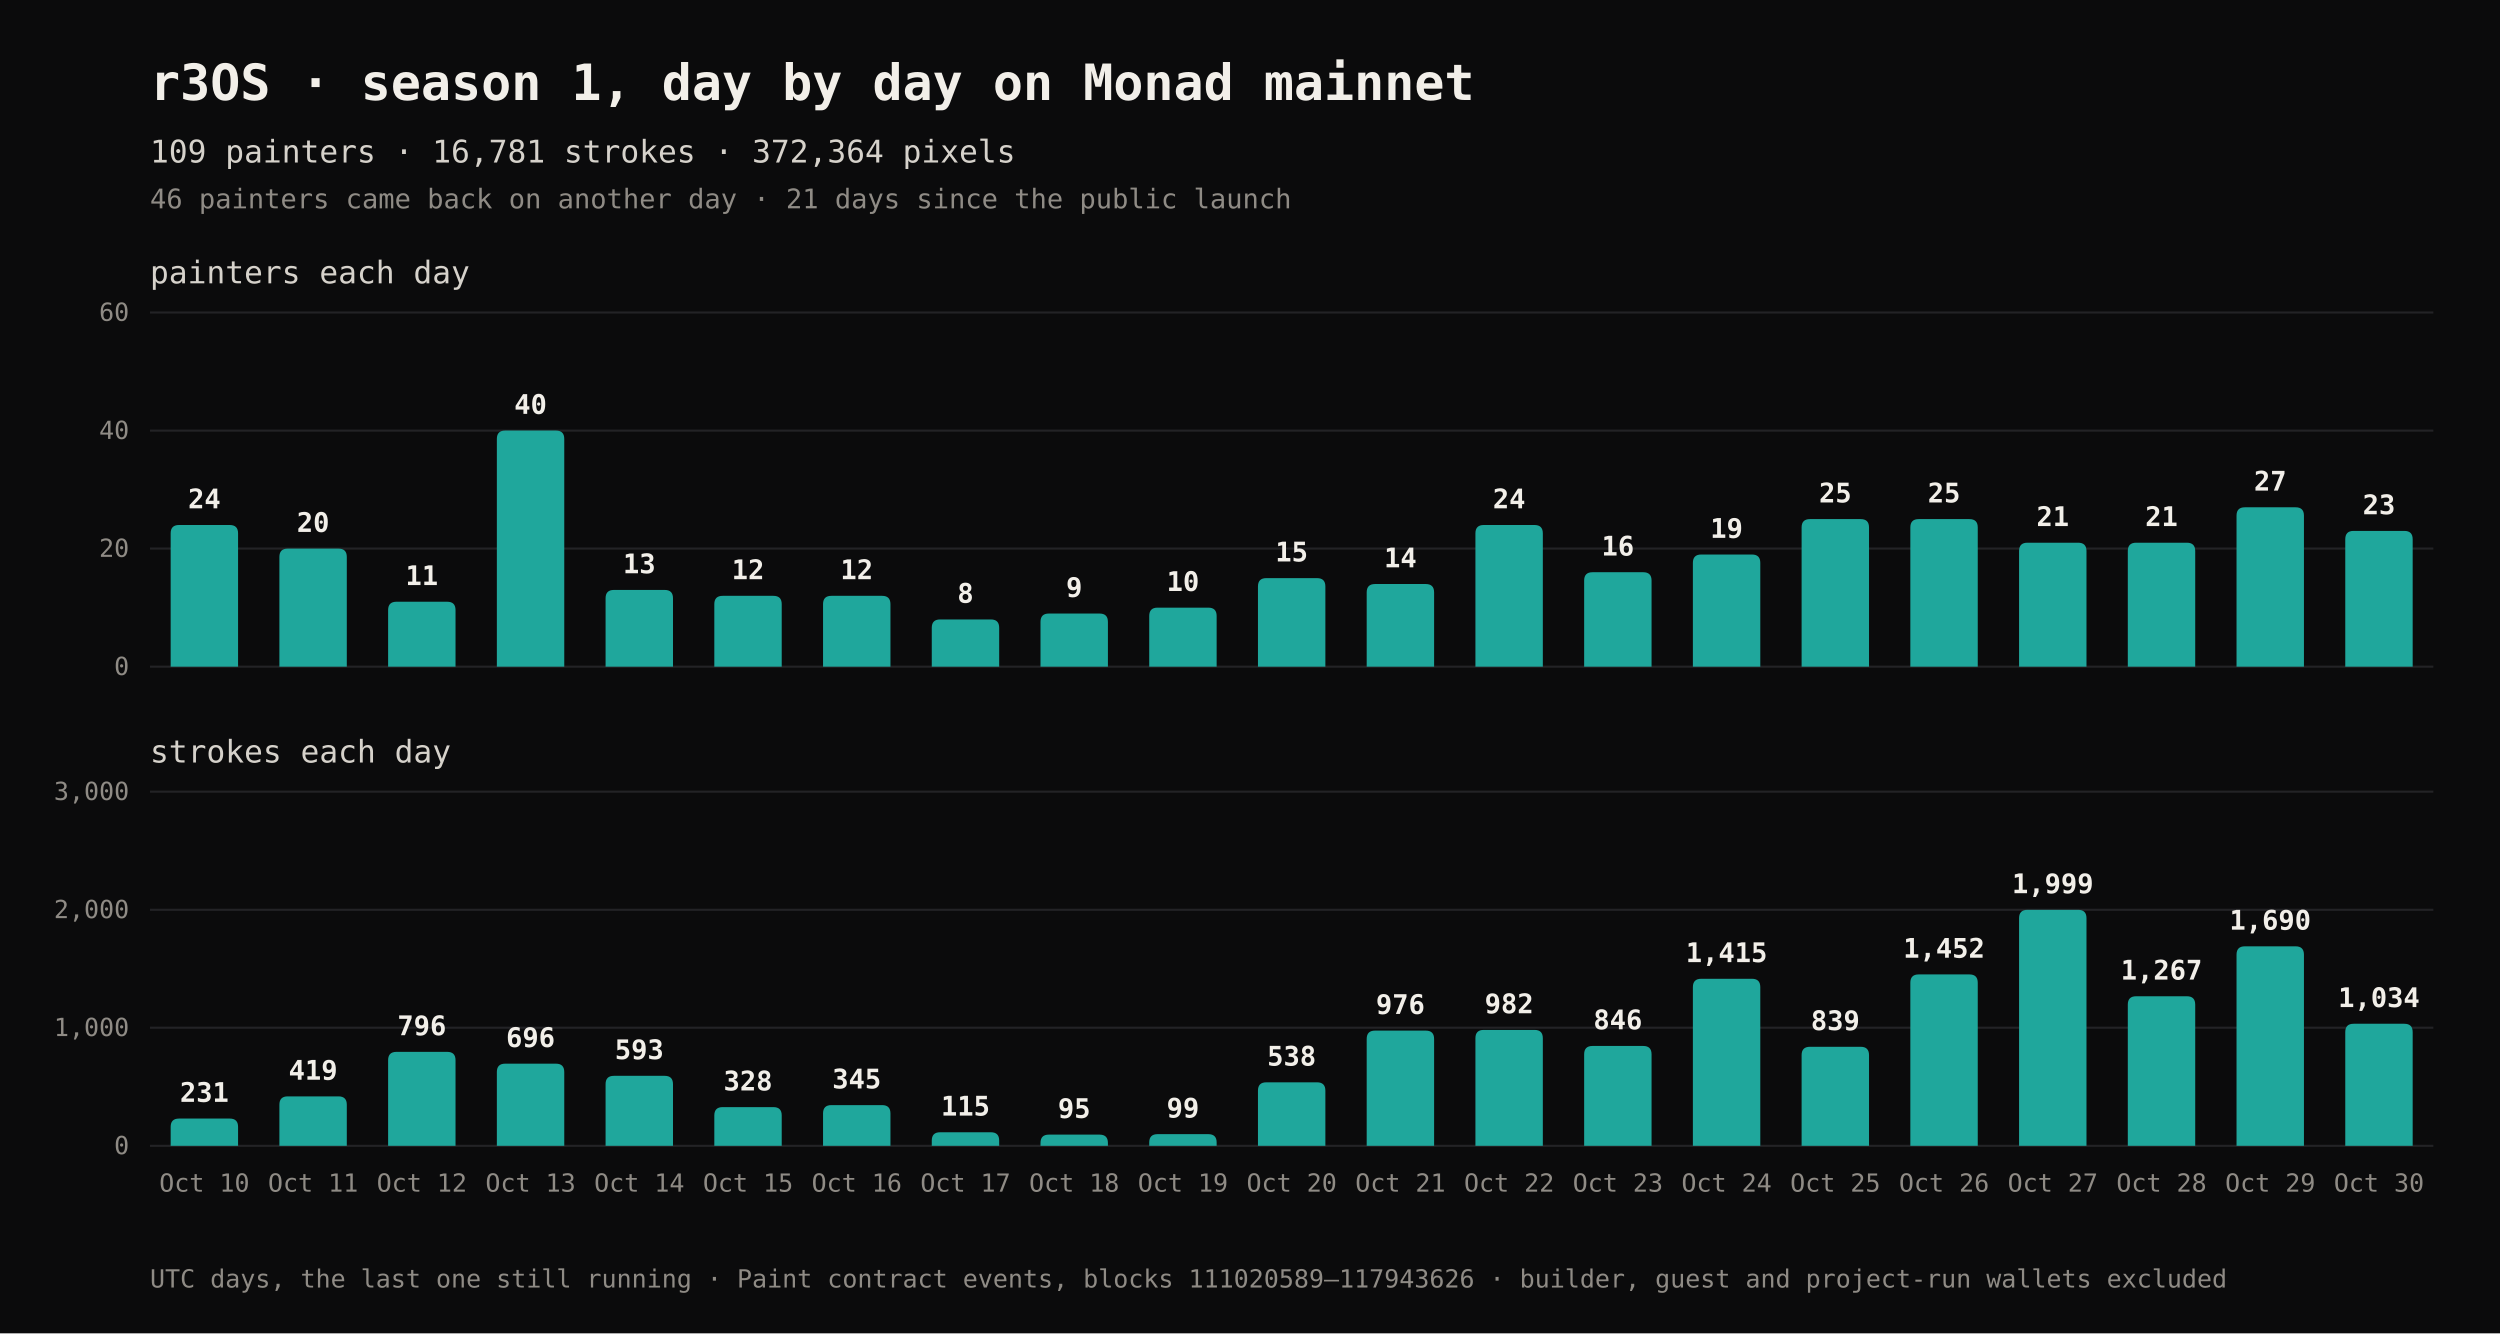
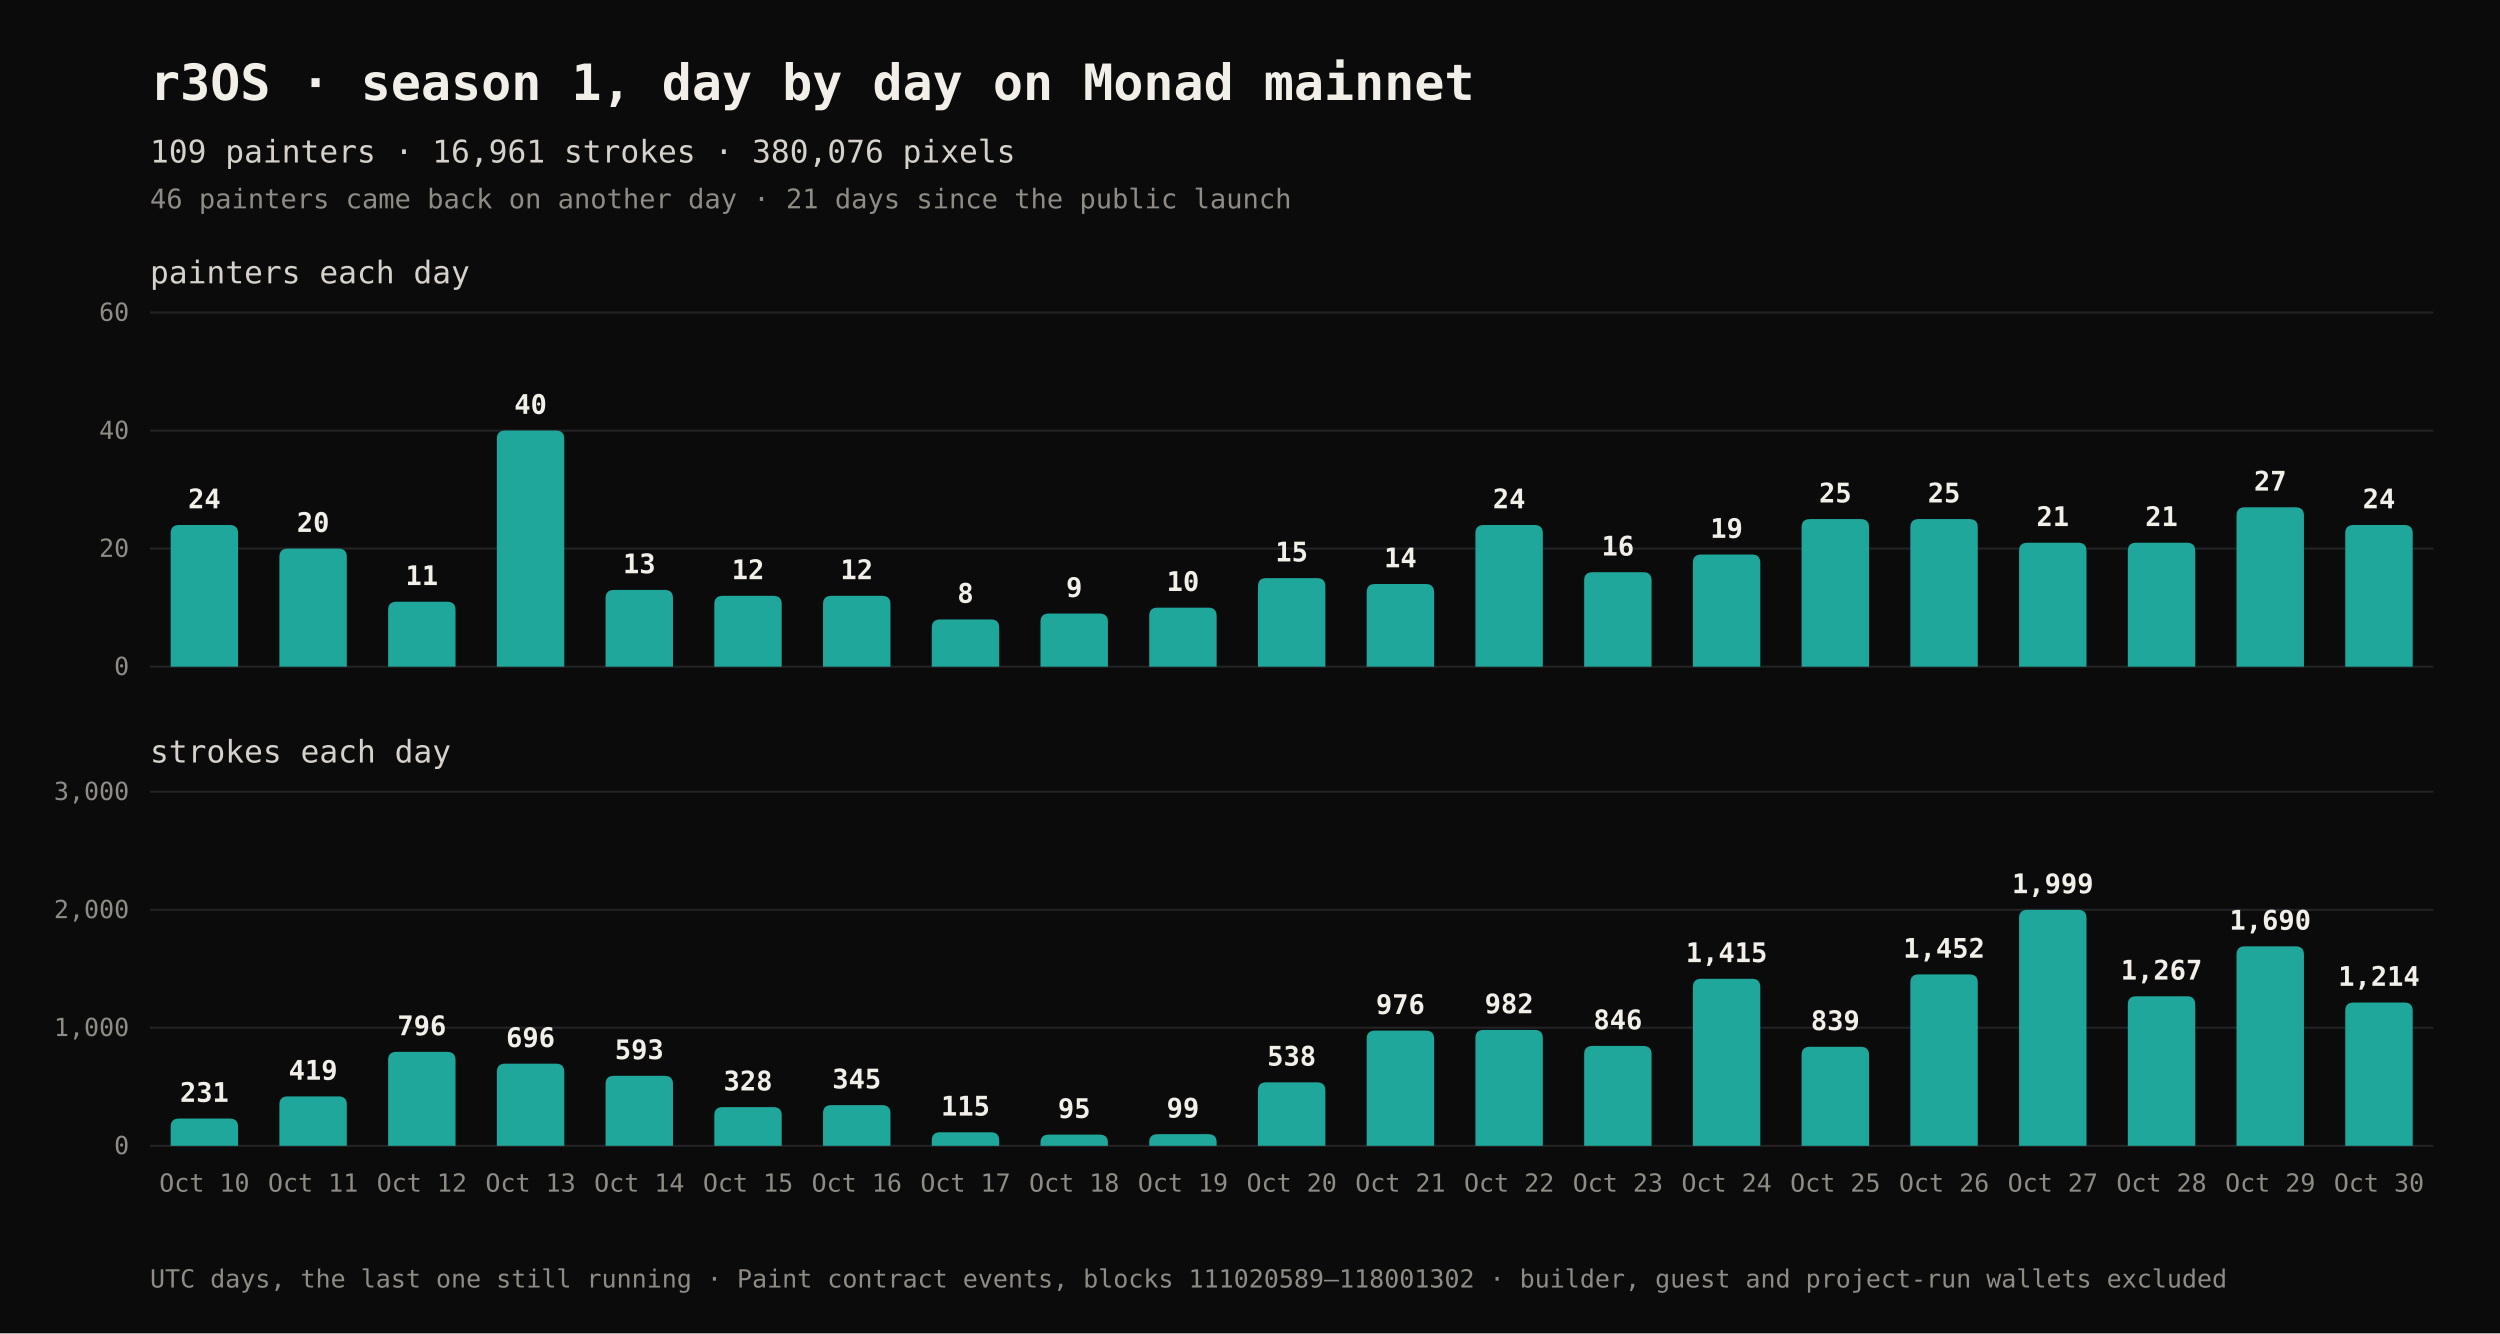
<svg xmlns="http://www.w3.org/2000/svg" width="1200" height="640" viewBox="0 0 1200 640" role="img" aria-labelledby="t d" font-family="'IBM Plex Mono', ui-monospace, SFMono-Regular, Menlo, Consolas, monospace">
  <rect width="1200" height="640" fill="#0b0b0c" />
  <text x="72" y="48" fill="#f2efe9" font-size="24" font-weight="700">r3OS · season 1, day by day on Monad mainnet</text>
-   <text x="72" y="78" fill="#d6d2cb" font-size="15">109 painters · 16,781 strokes · 372,364 pixels</text>
+   <text x="72" y="78" fill="#d6d2cb" font-size="15">109 painters · 16,961 strokes · 380,076 pixels</text>
  <text x="72" y="100" fill="#8f8b85" font-size="13">46 painters came back on another day · 21 days since the public launch</text>
  <text x="72" y="136" fill="#d6d2cb" font-size="15">painters each day</text>
  <line x1="72" x2="1168" y1="320.0" y2="320.0" stroke="#232326" stroke-width="1" />
  <text x="62" y="320.0" dy="4" text-anchor="end" fill="#8f8b85" font-size="12">0</text>
  <line x1="72" x2="1168" y1="263.3" y2="263.3" stroke="#232326" stroke-width="1" />
  <text x="62" y="263.3" dy="4" text-anchor="end" fill="#8f8b85" font-size="12">20</text>
  <line x1="72" x2="1168" y1="206.7" y2="206.7" stroke="#232326" stroke-width="1" />
  <text x="62" y="206.7" dy="4" text-anchor="end" fill="#8f8b85" font-size="12">40</text>
  <line x1="72" x2="1168" y1="150.0" y2="150.0" stroke="#232326" stroke-width="1" />
  <text x="62" y="150.0" dy="4" text-anchor="end" fill="#8f8b85" font-size="12">60</text>
  <path d="M81.916,320V256Q81.916,252 85.916,252H110.274Q114.274,252 114.274,256V320Z" fill="#1fa79c" />
  <text x="98.095" y="244" text-anchor="middle" fill="#f2efe9" font-size="13" font-weight="600">24</text>
  <path d="M134.107,320V267.333Q134.107,263.333 138.107,263.333H162.465Q166.465,263.333 166.465,267.333V320Z" fill="#1fa79c" />
  <text x="150.286" y="255.333" text-anchor="middle" fill="#f2efe9" font-size="13" font-weight="600">20</text>
  <path d="M186.297,320V292.833Q186.297,288.833 190.297,288.833H214.655Q218.655,288.833 218.655,292.833V320Z" fill="#1fa79c" />
  <text x="202.476" y="280.833" text-anchor="middle" fill="#f2efe9" font-size="13" font-weight="600">11</text>
  <path d="M238.488,320V210.667Q238.488,206.667 242.488,206.667H266.846Q270.846,206.667 270.846,210.667V320Z" fill="#1fa79c" />
  <text x="254.667" y="198.667" text-anchor="middle" fill="#f2efe9" font-size="13" font-weight="600">40</text>
  <path d="M290.678,320V287.167Q290.678,283.167 294.678,283.167H319.036Q323.036,283.167 323.036,287.167V320Z" fill="#1fa79c" />
  <text x="306.857" y="275.167" text-anchor="middle" fill="#f2efe9" font-size="13" font-weight="600">13</text>
  <path d="M342.869,320V290Q342.869,286 346.869,286H371.227Q375.227,286 375.227,290V320Z" fill="#1fa79c" />
  <text x="359.048" y="278" text-anchor="middle" fill="#f2efe9" font-size="13" font-weight="600">12</text>
  <path d="M395.059,320V290Q395.059,286 399.059,286H423.417Q427.417,286 427.417,290V320Z" fill="#1fa79c" />
  <text x="411.238" y="278" text-anchor="middle" fill="#f2efe9" font-size="13" font-weight="600">12</text>
  <path d="M447.25,320V301.333Q447.25,297.333 451.25,297.333H475.608Q479.608,297.333 479.608,301.333V320Z" fill="#1fa79c" />
  <text x="463.429" y="289.333" text-anchor="middle" fill="#f2efe9" font-size="13" font-weight="600">8</text>
  <path d="M499.44,320V298.5Q499.44,294.5 503.44,294.5H527.798Q531.798,294.5 531.798,298.5V320Z" fill="#1fa79c" />
  <text x="515.619" y="286.5" text-anchor="middle" fill="#f2efe9" font-size="13" font-weight="600">9</text>
  <path d="M551.63,320V295.667Q551.63,291.667 555.63,291.667H579.989Q583.989,291.667 583.989,295.667V320Z" fill="#1fa79c" />
  <text x="567.81" y="283.667" text-anchor="middle" fill="#f2efe9" font-size="13" font-weight="600">10</text>
  <path d="M603.821,320V281.5Q603.821,277.5 607.821,277.5H632.179Q636.179,277.5 636.179,281.5V320Z" fill="#1fa79c" />
  <text x="620" y="269.5" text-anchor="middle" fill="#f2efe9" font-size="13" font-weight="600">15</text>
  <path d="M656.011,320V284.333Q656.011,280.333 660.011,280.333H684.37Q688.37,280.333 688.37,284.333V320Z" fill="#1fa79c" />
  <text x="672.19" y="272.333" text-anchor="middle" fill="#f2efe9" font-size="13" font-weight="600">14</text>
  <path d="M708.202,320V256Q708.202,252 712.202,252H736.56Q740.56,252 740.56,256V320Z" fill="#1fa79c" />
  <text x="724.381" y="244" text-anchor="middle" fill="#f2efe9" font-size="13" font-weight="600">24</text>
  <path d="M760.392,320V278.667Q760.392,274.667 764.392,274.667H788.75Q792.75,274.667 792.75,278.667V320Z" fill="#1fa79c" />
  <text x="776.571" y="266.667" text-anchor="middle" fill="#f2efe9" font-size="13" font-weight="600">16</text>
  <path d="M812.583,320V270.167Q812.583,266.167 816.583,266.167H840.941Q844.941,266.167 844.941,270.167V320Z" fill="#1fa79c" />
  <text x="828.762" y="258.167" text-anchor="middle" fill="#f2efe9" font-size="13" font-weight="600">19</text>
  <path d="M864.773,320V253.167Q864.773,249.167 868.773,249.167H893.131Q897.131,249.167 897.131,253.167V320Z" fill="#1fa79c" />
  <text x="880.952" y="241.167" text-anchor="middle" fill="#f2efe9" font-size="13" font-weight="600">25</text>
  <path d="M916.964,320V253.167Q916.964,249.167 920.964,249.167H945.322Q949.322,249.167 949.322,253.167V320Z" fill="#1fa79c" />
  <text x="933.143" y="241.167" text-anchor="middle" fill="#f2efe9" font-size="13" font-weight="600">25</text>
  <path d="M969.154,320V264.5Q969.154,260.5 973.154,260.5H997.512Q1001.512,260.5 1001.512,264.5V320Z" fill="#1fa79c" />
  <text x="985.333" y="252.5" text-anchor="middle" fill="#f2efe9" font-size="13" font-weight="600">21</text>
  <path d="M1021.345,320V264.5Q1021.345,260.5 1025.345,260.5H1049.703Q1053.703,260.5 1053.703,264.5V320Z" fill="#1fa79c" />
  <text x="1037.524" y="252.5" text-anchor="middle" fill="#f2efe9" font-size="13" font-weight="600">21</text>
  <path d="M1073.535,320V247.5Q1073.535,243.5 1077.535,243.5H1101.893Q1105.893,243.5 1105.893,247.5V320Z" fill="#1fa79c" />
  <text x="1089.714" y="235.5" text-anchor="middle" fill="#f2efe9" font-size="13" font-weight="600">27</text>
-   <path d="M1125.726,320V258.833Q1125.726,254.833 1129.726,254.833H1154.084Q1158.084,254.833 1158.084,258.833V320Z" fill="#1fa79c" />
-   <text x="1141.905" y="246.833" text-anchor="middle" fill="#f2efe9" font-size="13" font-weight="600">23</text>
+   <path d="M1125.726,320V256Q1125.726,252 1129.726,252H1154.084Q1158.084,252 1158.084,256V320Z" fill="#1fa79c" />
+   <text x="1141.905" y="244" text-anchor="middle" fill="#f2efe9" font-size="13" font-weight="600">24</text>
  <text x="72" y="366" fill="#d6d2cb" font-size="15">strokes each day</text>
  <line x1="72" x2="1168" y1="550.0" y2="550.0" stroke="#232326" stroke-width="1" />
  <text x="62" y="550.0" dy="4" text-anchor="end" fill="#8f8b85" font-size="12">0</text>
  <line x1="72" x2="1168" y1="493.3" y2="493.3" stroke="#232326" stroke-width="1" />
  <text x="62" y="493.3" dy="4" text-anchor="end" fill="#8f8b85" font-size="12">1,000</text>
  <line x1="72" x2="1168" y1="436.7" y2="436.7" stroke="#232326" stroke-width="1" />
  <text x="62" y="436.7" dy="4" text-anchor="end" fill="#8f8b85" font-size="12">2,000</text>
  <line x1="72" x2="1168" y1="380.0" y2="380.0" stroke="#232326" stroke-width="1" />
  <text x="62" y="380.0" dy="4" text-anchor="end" fill="#8f8b85" font-size="12">3,000</text>
  <path d="M81.916,550V540.91Q81.916,536.91 85.916,536.91H110.274Q114.274,536.91 114.274,540.91V550Z" fill="#1fa79c" />
  <text x="98.095" y="528.91" text-anchor="middle" fill="#f2efe9" font-size="13" font-weight="600">231</text>
  <text x="98.095" y="572" text-anchor="middle" fill="#8f8b85" font-size="12">Oct 10</text>
  <path d="M134.107,550V530.257Q134.107,526.257 138.107,526.257H162.465Q166.465,526.257 166.465,530.257V550Z" fill="#1fa79c" />
  <text x="150.286" y="518.257" text-anchor="middle" fill="#f2efe9" font-size="13" font-weight="600">419</text>
  <text x="150.286" y="572" text-anchor="middle" fill="#8f8b85" font-size="12">Oct 11</text>
  <path d="M186.297,550V508.893Q186.297,504.893 190.297,504.893H214.655Q218.655,504.893 218.655,508.893V550Z" fill="#1fa79c" />
  <text x="202.476" y="496.893" text-anchor="middle" fill="#f2efe9" font-size="13" font-weight="600">796</text>
  <text x="202.476" y="572" text-anchor="middle" fill="#8f8b85" font-size="12">Oct 12</text>
  <path d="M238.488,550V514.56Q238.488,510.56 242.488,510.56H266.846Q270.846,510.56 270.846,514.56V550Z" fill="#1fa79c" />
  <text x="254.667" y="502.56" text-anchor="middle" fill="#f2efe9" font-size="13" font-weight="600">696</text>
  <text x="254.667" y="572" text-anchor="middle" fill="#8f8b85" font-size="12">Oct 13</text>
  <path d="M290.678,550V520.397Q290.678,516.397 294.678,516.397H319.036Q323.036,516.397 323.036,520.397V550Z" fill="#1fa79c" />
  <text x="306.857" y="508.397" text-anchor="middle" fill="#f2efe9" font-size="13" font-weight="600">593</text>
  <text x="306.857" y="572" text-anchor="middle" fill="#8f8b85" font-size="12">Oct 14</text>
  <path d="M342.869,550V535.413Q342.869,531.413 346.869,531.413H371.227Q375.227,531.413 375.227,535.413V550Z" fill="#1fa79c" />
  <text x="359.048" y="523.413" text-anchor="middle" fill="#f2efe9" font-size="13" font-weight="600">328</text>
  <text x="359.048" y="572" text-anchor="middle" fill="#8f8b85" font-size="12">Oct 15</text>
  <path d="M395.059,550V534.45Q395.059,530.45 399.059,530.45H423.417Q427.417,530.45 427.417,534.45V550Z" fill="#1fa79c" />
  <text x="411.238" y="522.45" text-anchor="middle" fill="#f2efe9" font-size="13" font-weight="600">345</text>
  <text x="411.238" y="572" text-anchor="middle" fill="#8f8b85" font-size="12">Oct 16</text>
  <path d="M447.25,550V547.483Q447.25,543.483 451.25,543.483H475.608Q479.608,543.483 479.608,547.483V550Z" fill="#1fa79c" />
  <text x="463.429" y="535.483" text-anchor="middle" fill="#f2efe9" font-size="13" font-weight="600">115</text>
  <text x="463.429" y="572" text-anchor="middle" fill="#8f8b85" font-size="12">Oct 17</text>
  <path d="M499.44,550V548.617Q499.44,544.617 503.44,544.617H527.798Q531.798,544.617 531.798,548.617V550Z" fill="#1fa79c" />
  <text x="515.619" y="536.617" text-anchor="middle" fill="#f2efe9" font-size="13" font-weight="600">95</text>
  <text x="515.619" y="572" text-anchor="middle" fill="#8f8b85" font-size="12">Oct 18</text>
  <path d="M551.63,550V548.39Q551.63,544.39 555.63,544.39H579.989Q583.989,544.39 583.989,548.39V550Z" fill="#1fa79c" />
  <text x="567.81" y="536.39" text-anchor="middle" fill="#f2efe9" font-size="13" font-weight="600">99</text>
  <text x="567.81" y="572" text-anchor="middle" fill="#8f8b85" font-size="12">Oct 19</text>
  <path d="M603.821,550V523.513Q603.821,519.513 607.821,519.513H632.179Q636.179,519.513 636.179,523.513V550Z" fill="#1fa79c" />
  <text x="620" y="511.513" text-anchor="middle" fill="#f2efe9" font-size="13" font-weight="600">538</text>
  <text x="620" y="572" text-anchor="middle" fill="#8f8b85" font-size="12">Oct 20</text>
  <path d="M656.011,550V498.693Q656.011,494.693 660.011,494.693H684.37Q688.37,494.693 688.37,498.693V550Z" fill="#1fa79c" />
  <text x="672.19" y="486.693" text-anchor="middle" fill="#f2efe9" font-size="13" font-weight="600">976</text>
  <text x="672.19" y="572" text-anchor="middle" fill="#8f8b85" font-size="12">Oct 21</text>
  <path d="M708.202,550V498.353Q708.202,494.353 712.202,494.353H736.56Q740.56,494.353 740.56,498.353V550Z" fill="#1fa79c" />
  <text x="724.381" y="486.353" text-anchor="middle" fill="#f2efe9" font-size="13" font-weight="600">982</text>
  <text x="724.381" y="572" text-anchor="middle" fill="#8f8b85" font-size="12">Oct 22</text>
  <path d="M760.392,550V506.06Q760.392,502.06 764.392,502.06H788.75Q792.75,502.06 792.75,506.06V550Z" fill="#1fa79c" />
  <text x="776.571" y="494.06" text-anchor="middle" fill="#f2efe9" font-size="13" font-weight="600">846</text>
  <text x="776.571" y="572" text-anchor="middle" fill="#8f8b85" font-size="12">Oct 23</text>
  <path d="M812.583,550V473.817Q812.583,469.817 816.583,469.817H840.941Q844.941,469.817 844.941,473.817V550Z" fill="#1fa79c" />
  <text x="828.762" y="461.817" text-anchor="middle" fill="#f2efe9" font-size="13" font-weight="600">1,415</text>
  <text x="828.762" y="572" text-anchor="middle" fill="#8f8b85" font-size="12">Oct 24</text>
  <path d="M864.773,550V506.457Q864.773,502.457 868.773,502.457H893.131Q897.131,502.457 897.131,506.457V550Z" fill="#1fa79c" />
  <text x="880.952" y="494.457" text-anchor="middle" fill="#f2efe9" font-size="13" font-weight="600">839</text>
  <text x="880.952" y="572" text-anchor="middle" fill="#8f8b85" font-size="12">Oct 25</text>
  <path d="M916.964,550V471.72Q916.964,467.72 920.964,467.72H945.322Q949.322,467.72 949.322,471.72V550Z" fill="#1fa79c" />
  <text x="933.143" y="459.72" text-anchor="middle" fill="#f2efe9" font-size="13" font-weight="600">1,452</text>
  <text x="933.143" y="572" text-anchor="middle" fill="#8f8b85" font-size="12">Oct 26</text>
  <path d="M969.154,550V440.723Q969.154,436.723 973.154,436.723H997.512Q1001.512,436.723 1001.512,440.723V550Z" fill="#1fa79c" />
  <text x="985.333" y="428.723" text-anchor="middle" fill="#f2efe9" font-size="13" font-weight="600">1,999</text>
  <text x="985.333" y="572" text-anchor="middle" fill="#8f8b85" font-size="12">Oct 27</text>
  <path d="M1021.345,550V482.203Q1021.345,478.203 1025.345,478.203H1049.703Q1053.703,478.203 1053.703,482.203V550Z" fill="#1fa79c" />
  <text x="1037.524" y="470.203" text-anchor="middle" fill="#f2efe9" font-size="13" font-weight="600">1,267</text>
  <text x="1037.524" y="572" text-anchor="middle" fill="#8f8b85" font-size="12">Oct 28</text>
  <path d="M1073.535,550V458.233Q1073.535,454.233 1077.535,454.233H1101.893Q1105.893,454.233 1105.893,458.233V550Z" fill="#1fa79c" />
  <text x="1089.714" y="446.233" text-anchor="middle" fill="#f2efe9" font-size="13" font-weight="600">1,690</text>
  <text x="1089.714" y="572" text-anchor="middle" fill="#8f8b85" font-size="12">Oct 29</text>
-   <path d="M1125.726,550V495.407Q1125.726,491.407 1129.726,491.407H1154.084Q1158.084,491.407 1158.084,495.407V550Z" fill="#1fa79c" />
-   <text x="1141.905" y="483.407" text-anchor="middle" fill="#f2efe9" font-size="13" font-weight="600">1,034</text>
+   <path d="M1125.726,550V485.207Q1125.726,481.207 1129.726,481.207H1154.084Q1158.084,481.207 1158.084,485.207V550Z" fill="#1fa79c" />
+   <text x="1141.905" y="473.207" text-anchor="middle" fill="#f2efe9" font-size="13" font-weight="600">1,214</text>
  <text x="1141.905" y="572" text-anchor="middle" fill="#8f8b85" font-size="12">Oct 30</text>
-   <text x="72" y="618" fill="#8f8b85" font-size="12">UTC days, the last one still running · Paint contract events, blocks 111020589–117943626 · builder, guest and project-run wallets excluded</text>
+   <text x="72" y="618" fill="#8f8b85" font-size="12">UTC days, the last one still running · Paint contract events, blocks 111020589–118001302 · builder, guest and project-run wallets excluded</text>
</svg>
